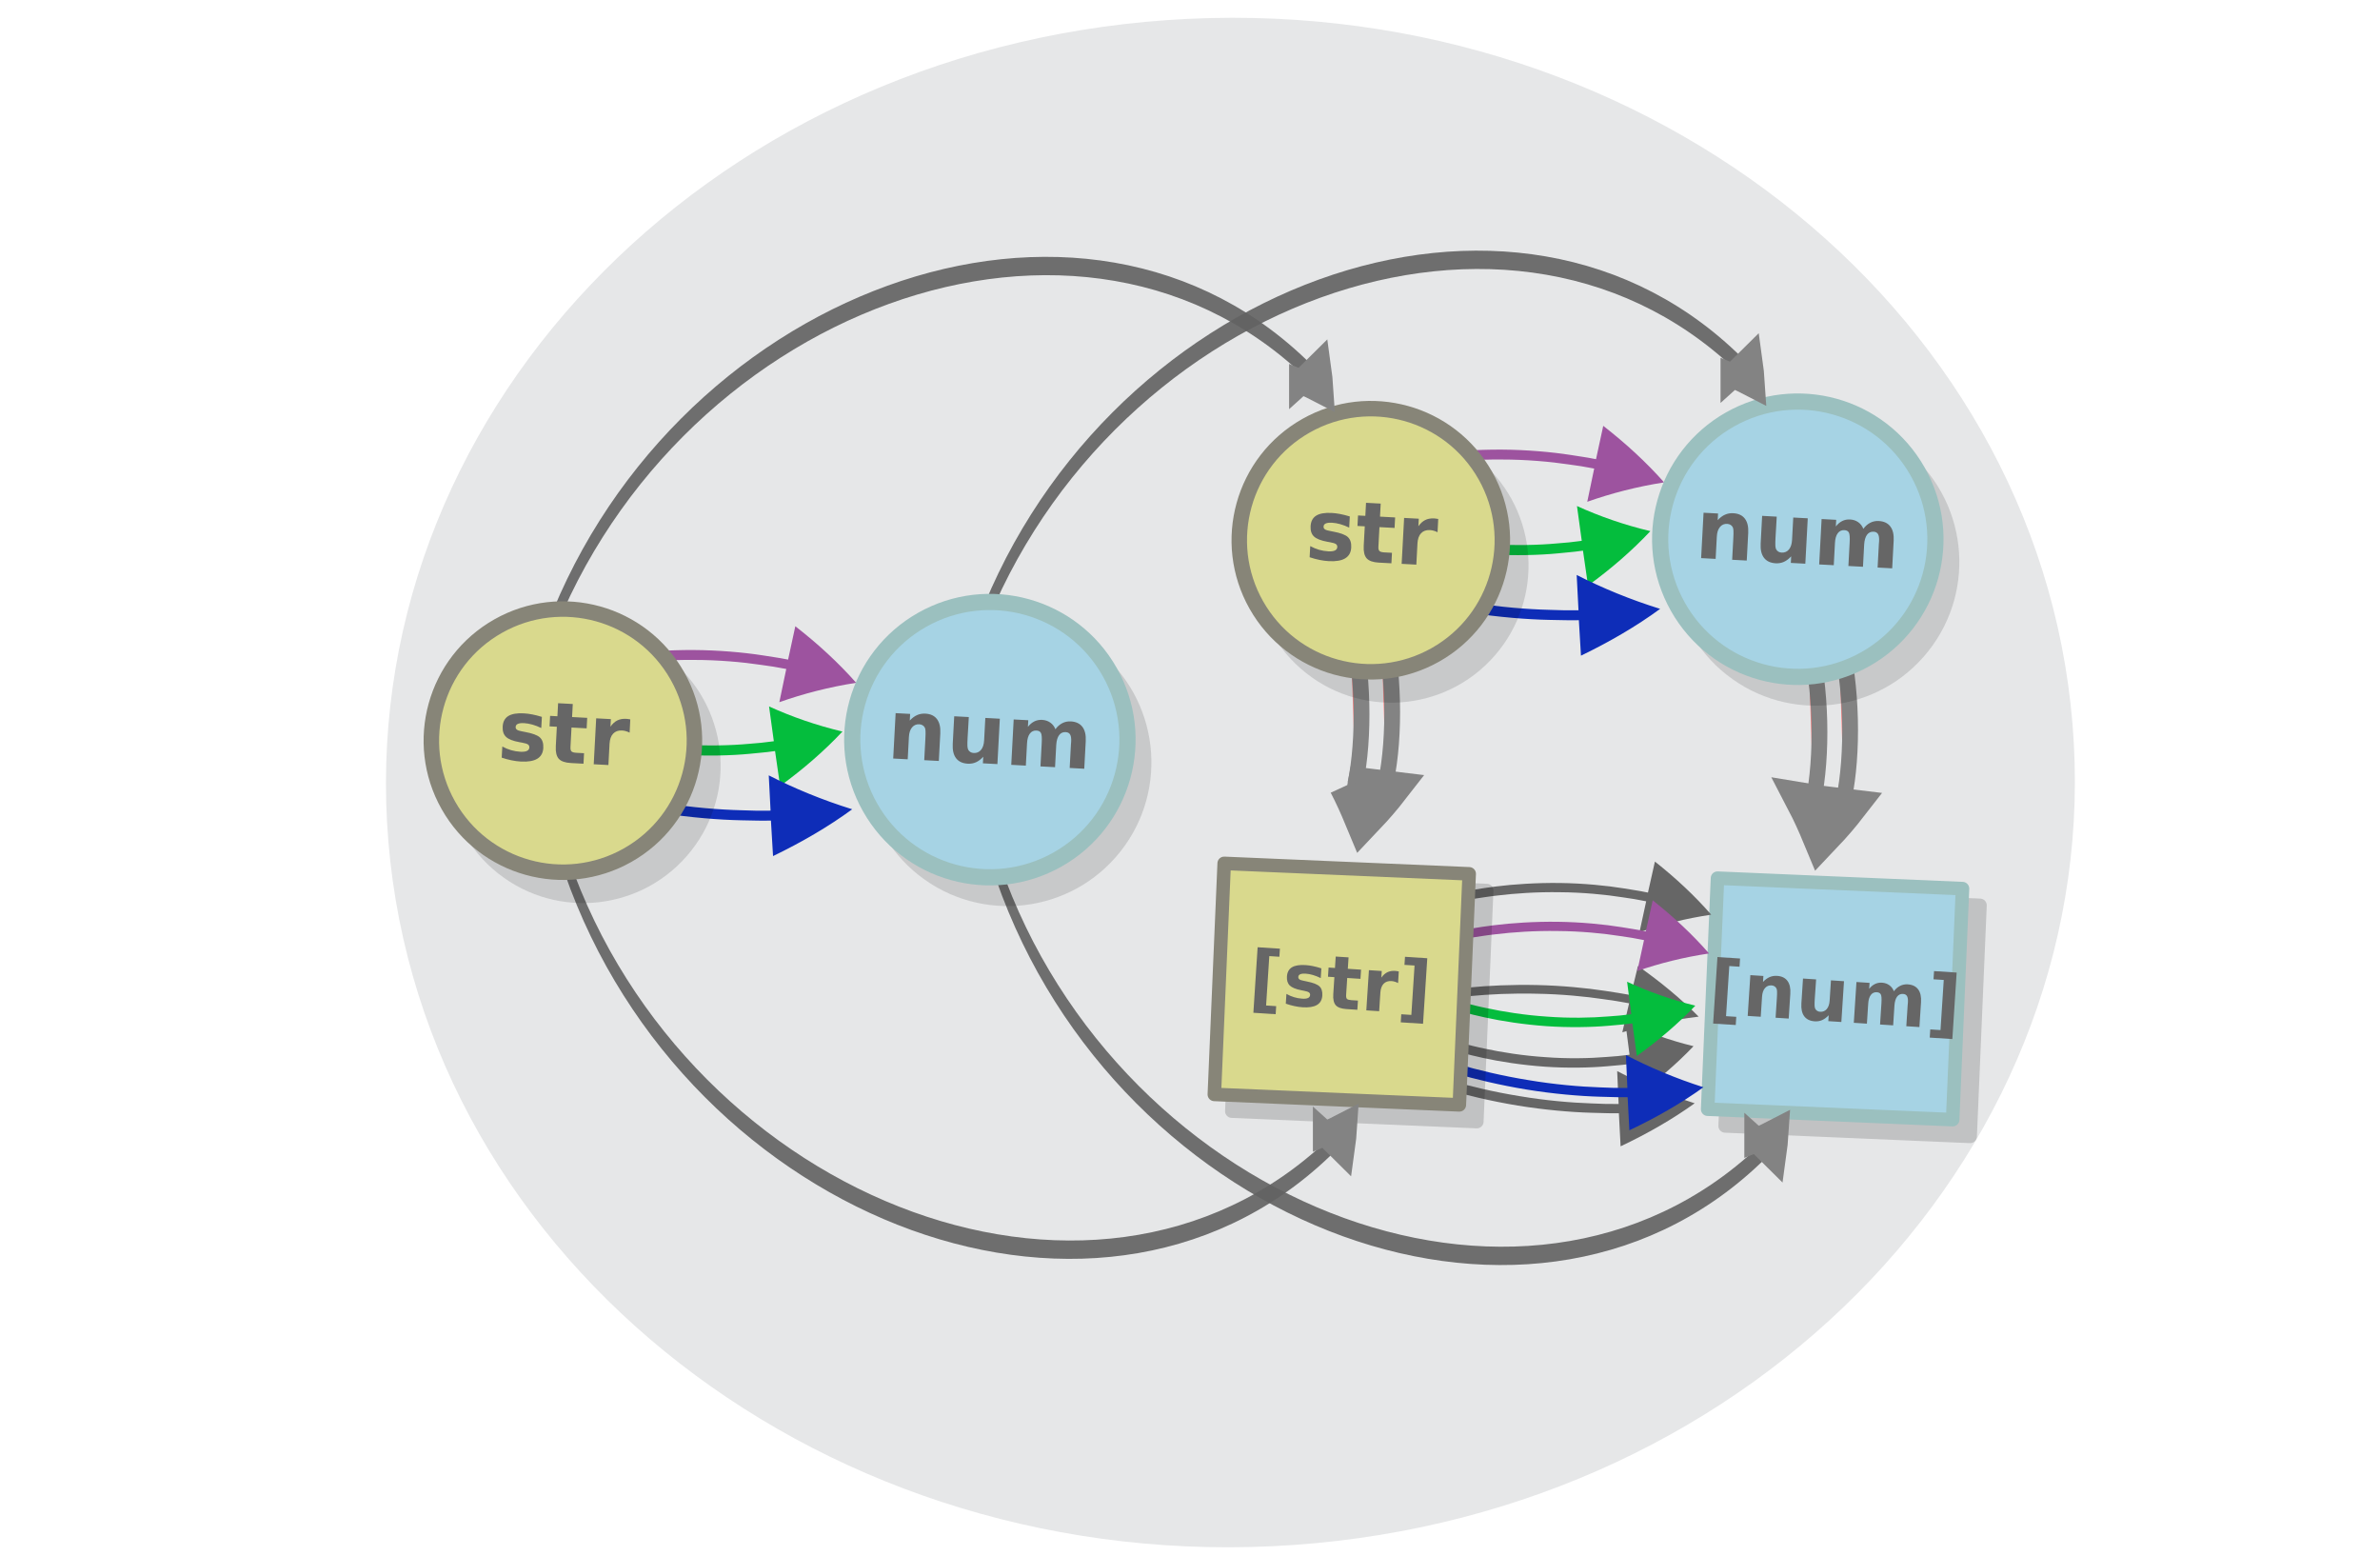
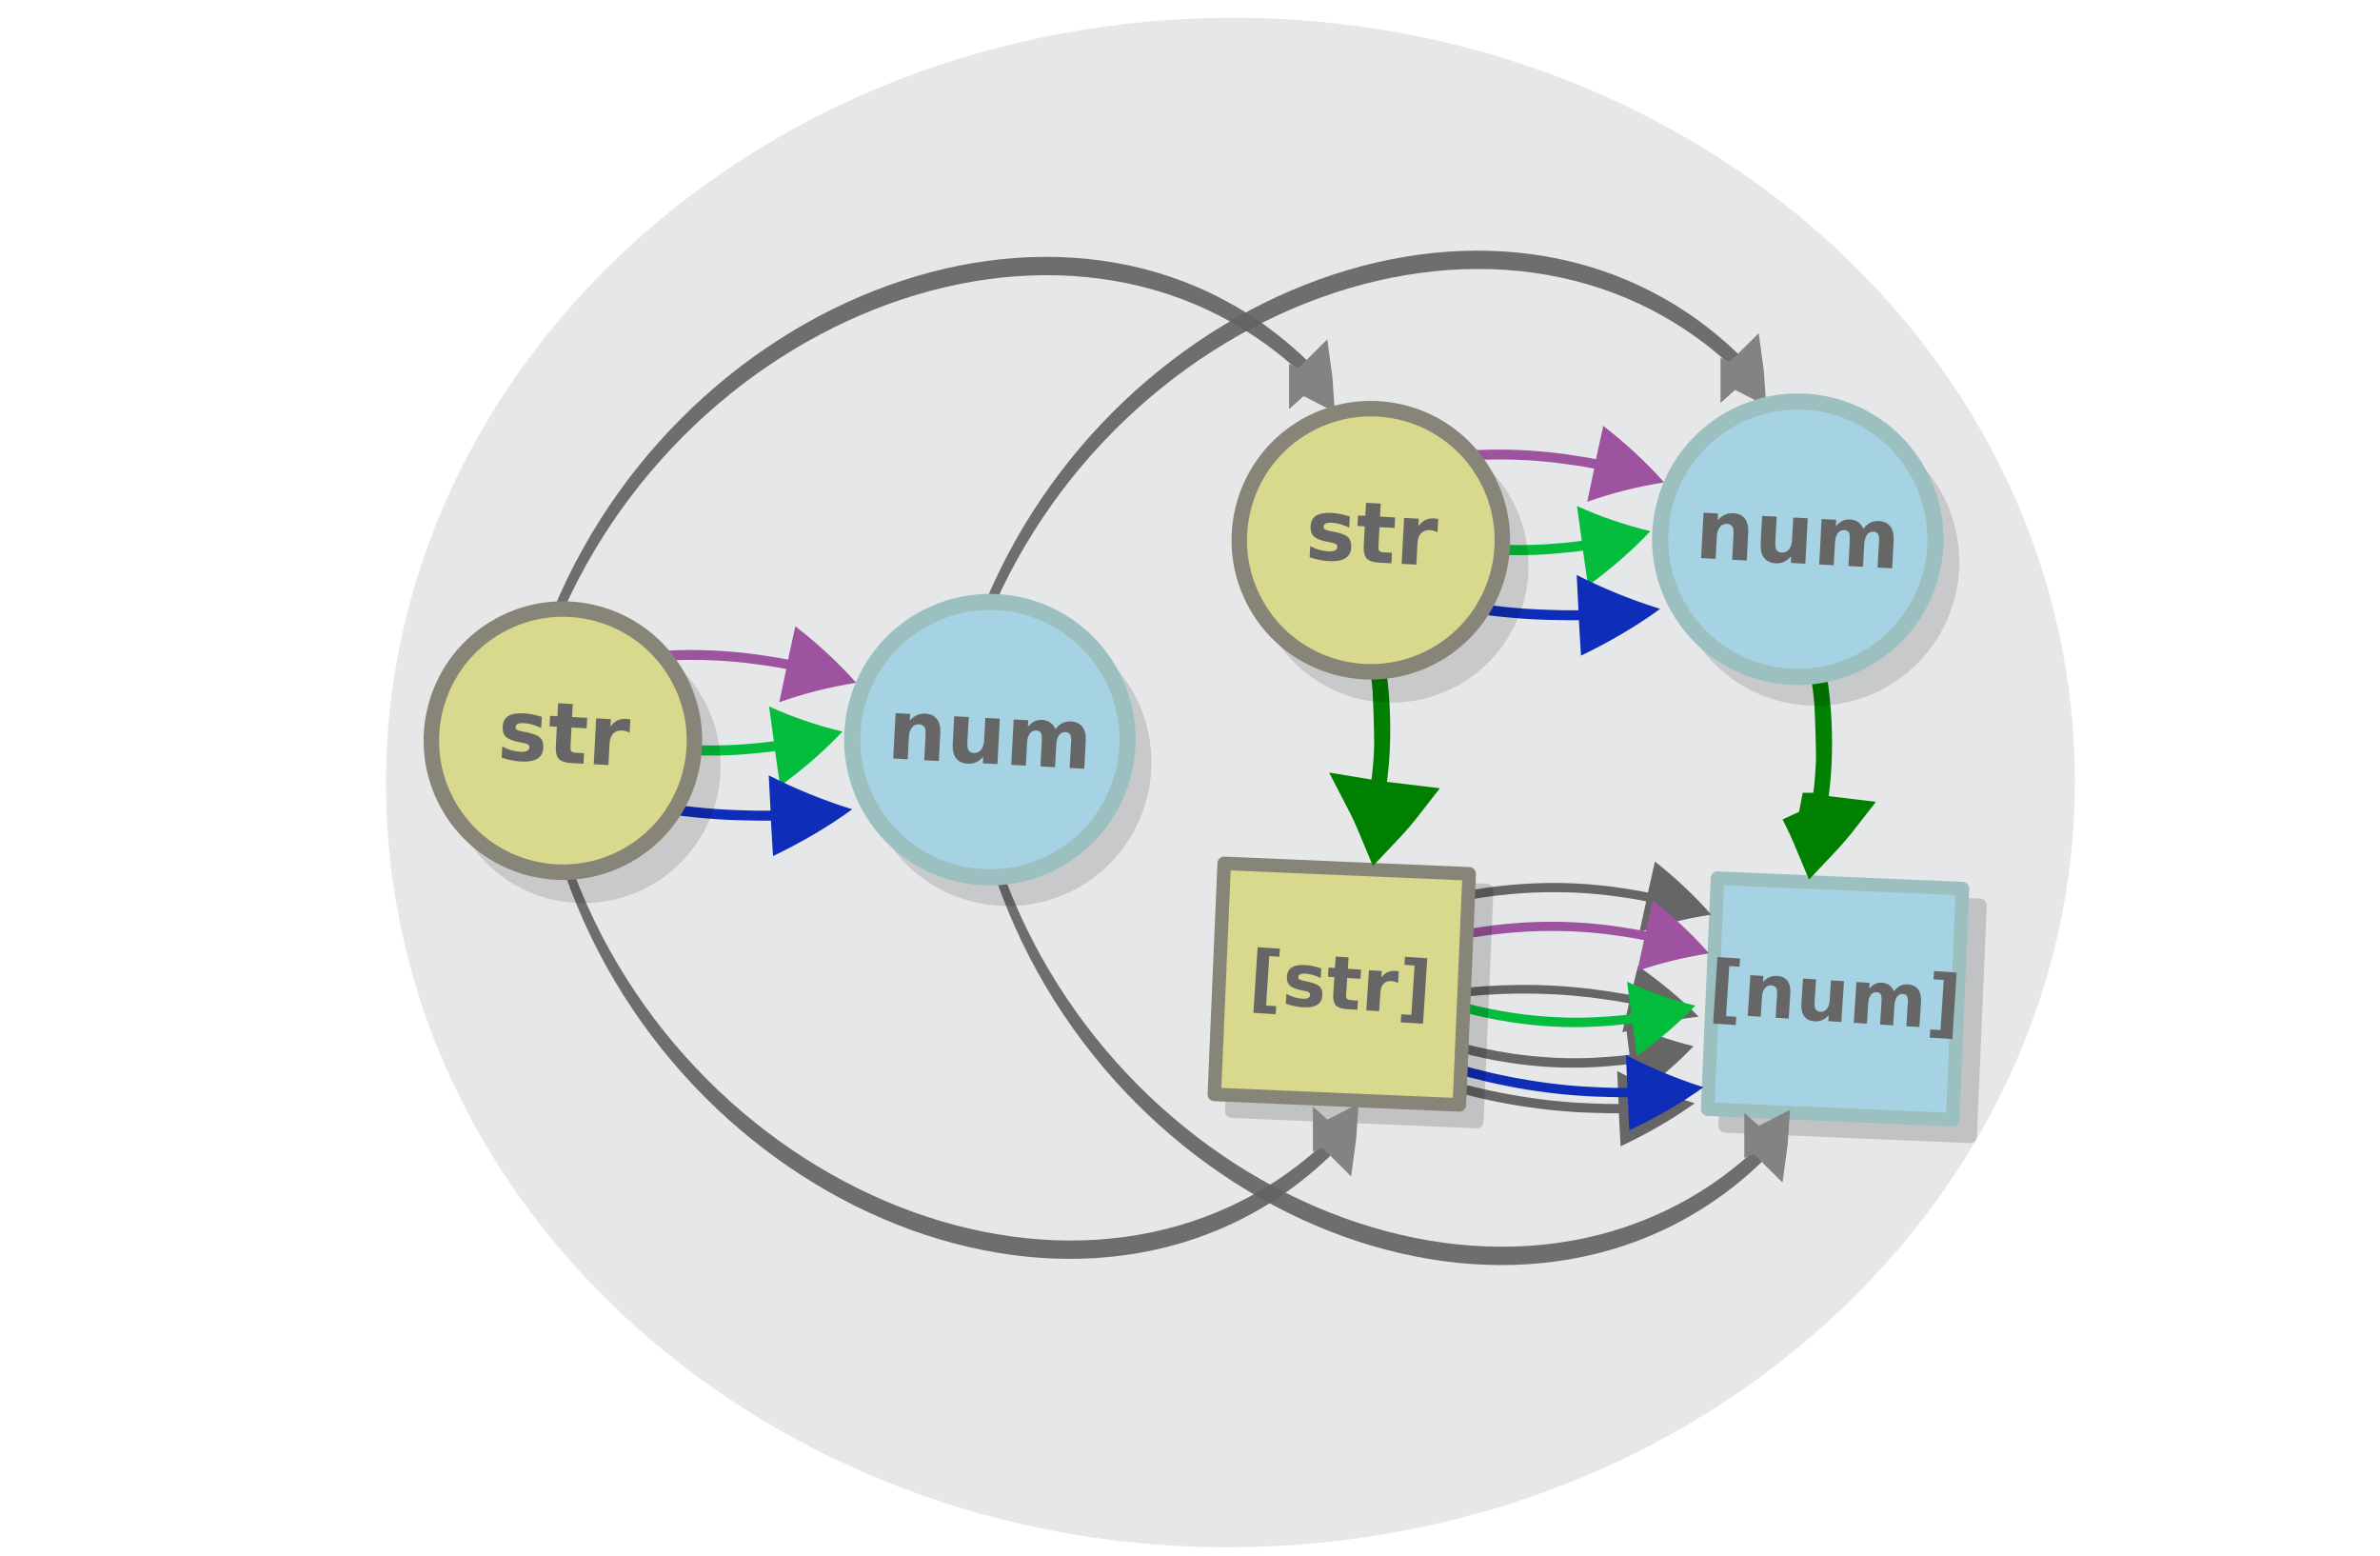
<svg xmlns="http://www.w3.org/2000/svg" viewBox="0 0 595.3 389" version="1.1" id="svg15613" width="595.3" height="389">
  <defs id="defs15617" />
  <g id="g42748" transform="matrix(1.339776,-0.1001714,0.1008048,1.292445,-224.2943,86.39839)" />
  <ellipse style="fill:#e6e7e8;stroke:none;stroke-width:3.188;stroke-miterlimit:10;stroke-dasharray:none;stroke-opacity:1" id="circle15601-9-4-4-5" cy="216.755" cx="290.518" transform="matrix(0.997548,-0.06998561,0.08283441,0.9965633,0,0)" rx="211.134" ry="191.307" />
  <g id="g42748-8" transform="matrix(1.339776,-0.1001714,0.1008048,1.292445,92.3461,66.77204)" />
-   <g style="display:inline;fill:#ff8080;stroke:#838383;stroke-width:6.389;stroke-miterlimit:10" id="g1482-7-0-4" transform="matrix(9.0475613e-4,0.2444303,-0.2766215,0.01882391,422.6813,116.9061)">
-     <path style="fill:#ff8080;stroke-width:36.898" id="path1478-7-9-9" d="m 300.111,308.891 c 11.457,-5.059 23.316,-9.601 35.445,-13.89 -8.574,-7.716 -17.731,-15.117 -27.472,-22.203 -2.745,12.606 -4.334,22.493 -7.973,36.094 z" />
-     <path style="fill:#ff8080;stroke-width:14.277;paint-order:markers fill stroke" id="path1480-1-3-7" d="m 130.205,307.633 c 55.069,-12.453 125.336,-12.587 169.068,-4.248" />
-     <path style="display:inline;fill:#ff8080;stroke:#838383;stroke-width:14.277;stroke-miterlimit:10;paint-order:markers fill stroke" id="path1480-1-3-7-9" d="M 130.147,279.927 C 185.216,267.474 255.483,267.341 299.215,275.679" />
-   </g>
-   <g style="display:inline;fill:#ff8080;stroke:#838383;stroke-width:6.389;stroke-miterlimit:10" id="g1482-7-0-4-6" transform="matrix(9.0475613e-4,0.2444303,-0.2766215,0.01882391,537.2201,121.3668)">
-     <path style="fill:#ff8080;stroke-width:36.898" id="path1478-7-9-9-1" d="m 300.111,308.891 c 11.457,-5.059 23.316,-9.601 35.445,-13.89 -8.574,-7.716 -17.731,-15.117 -27.472,-22.203 -2.745,12.606 -4.334,22.493 -7.973,36.094 z" />
-     <path style="fill:#ff8080;stroke-width:14.277;paint-order:markers fill stroke" id="path1480-1-3-7-93" d="m 130.205,307.633 c 55.069,-12.453 125.336,-12.587 169.068,-4.248" />
-     <path style="display:inline;fill:#ff8080;stroke:#838383;stroke-width:14.277;stroke-miterlimit:10;paint-order:markers fill stroke" id="path1480-1-3-7-9-1" d="M 130.147,279.927 C 185.216,267.474 255.483,267.341 299.215,275.679" />
-   </g>
  <g id="g12404-0" transform="matrix(0.9308336,0.03969588,-0.03969588,0.9308336,237.4048,15.64252)">
    <rect style="opacity:0.162;fill:#000000;fill-opacity:1;stroke:#000000;stroke-width:3.632;stroke-linecap:round;stroke-linejoin:round;stroke-dasharray:none;stroke-opacity:1" id="rect1814-6-6" width="65.833" height="62.063" x="220.303" y="214.203" />
    <rect style="fill:#a6d3e4;fill-opacity:1;stroke:#9bc0bf;stroke-width:3.632;stroke-linecap:round;stroke-linejoin:round;stroke-dasharray:none;stroke-opacity:1" id="rect1814-2" width="65.833" height="62.063" x="215.421" y="209.918" />
    <g aria-label="[num]" transform="rotate(1.270067)" id="text11431-5-2-4-6" style="font-weight:bold;font-size:20.061px;line-height:1.25;-inkscape-font-specification:'sans-serif, Bold';letter-spacing:0px;word-spacing:0px;fill:#666666;stroke-width:0.502">
      <path d="m 221.376,226.218 h 6.083 v 2.204 h -2.753 v 13.479 h 2.753 v 2.204 h -6.083 z" id="path4964" />
      <path d="m 241.535,234.779 v 6.681 h -3.526 v -1.087 -4.026 q 0,-1.42 -0.069,-1.959 -0.059,-0.539 -0.215,-0.793 -0.206,-0.343 -0.558,-0.529 -0.353,-0.196 -0.803,-0.196 -1.097,0 -1.724,0.852 -0.627,0.842 -0.627,2.341 v 5.397 H 230.505 V 230.489 h 3.507 v 1.606 q 0.793,-0.96 1.685,-1.411 0.891,-0.46 1.969,-0.46 1.9,0 2.88,1.166 0.989,1.166 0.989,3.389 z" id="path4966" />
      <path d="m 244.669,237.189 v -6.7 h 3.526 v 1.097 q 0,0.891 -0.01,2.243 -0.01,1.342 -0.01,1.793 0,1.322 0.069,1.91 0.069,0.578 0.235,0.842 0.215,0.343 0.558,0.529 0.353,0.186 0.803,0.186 1.097,0 1.724,-0.842 0.627,-0.842 0.627,-2.341 v -5.417 h 3.507 v 10.971 h -3.507 v -1.587 q -0.793,0.96 -1.685,1.42 -0.882,0.451 -1.949,0.451 -1.9,0 -2.899,-1.166 -0.989,-1.166 -0.989,-3.389 z" id="path4968" />
      <path d="m 269.236,232.311 q 0.666,-1.019 1.577,-1.548 0.921,-0.539 2.018,-0.539 1.891,0 2.88,1.166 0.989,1.166 0.989,3.389 v 6.681 h -3.526 v -5.721 q 0.01,-0.127 0.01,-0.264 0.01,-0.137 0.01,-0.392 0,-1.166 -0.343,-1.685 -0.343,-0.529 -1.107,-0.529 -0.999,0 -1.548,0.823 -0.539,0.823 -0.558,2.38 v 5.388 h -3.526 v -5.721 q 0,-1.822 -0.313,-2.341 -0.313,-0.529 -1.117,-0.529 -1.009,0 -1.557,0.833 -0.549,0.823 -0.549,2.361 v 5.397 h -3.526 V 230.489 h 3.526 v 1.606 q 0.646,-0.931 1.479,-1.401 0.842,-0.47 1.851,-0.47 1.136,0 2.008,0.549 0.872,0.549 1.322,1.538 z" id="path4970" />
      <path d="m 285.732,244.104 h -6.083 v -2.204 h 2.753 v -13.479 h -2.753 v -2.204 h 6.083 z" id="path4972" />
    </g>
  </g>
  <g id="g6483-8" transform="matrix(0.152663,-0.919087,0.919087,0.152663,291.8988,413.0535)">
    <g id="g6612" transform="translate(73.1737,-42.39597)">
      <path id="path2810-7-7" d="m 141.534,88.423 c 0,0 0.269,0.75 0.689,2.05 0.23,0.683 0.498,1.433 0.784,2.358 0.285,0.925 0.61,1.916 0.951,3.083 1.347,4.49 2.781,10.595 3.721,16.748 0.941,6.152 1.368,12.461 1.381,17.186 -0.013,2.329 0.043,4.335 -0.029,5.682 l -0.02,0.848 8.514,0.481 c -3.478,6.298 -7.333,12.104 -11.582,17.242 -2.099,-6.499 -4.758,-12.626 -7.797,-18.223 l 8.475,0.414 0.019,-0.848 c 0.072,-1.348 0.056,-3.286 0.006,-5.574 -0.036,-4.618 -0.446,-10.751 -1.41,-16.795 -0.902,-6.086 -2.318,-12.016 -3.627,-16.44 -0.301,-1.1 -0.626,-2.091 -0.912,-3.016 -0.285,-0.925 -0.554,-1.675 -0.744,-2.291 -0.42,-1.3 -0.649,-1.983 -0.649,-1.983 z" style="fill:#666666;stroke-width:0.089" />
      <path id="path2812-9-5" d="m 113.641,85.101 c 0,0 0.26,0.803 0.667,2.195 0.222,0.731 0.482,1.535 0.759,2.525 0.277,0.99 0.592,2.051 0.923,3.3 1.309,4.806 2.713,11.337 3.655,17.914 0.942,6.577 1.401,13.315 1.457,18.36 0.008,2.487 0.08,4.628 0.025,6.066 l -0.01,0.906 8.015,0.591 c -3.215,6.692 -6.789,12.854 -10.739,18.301 -2.034,-6.958 -4.592,-13.523 -7.503,-19.526 l 7.977,0.52 0.01,-0.906 c 0.055,-1.438 0.022,-3.507 -0.045,-5.951 -0.076,-4.93 -0.518,-11.481 -1.481,-17.943 -0.904,-6.505 -2.291,-12.849 -3.563,-17.584 -0.294,-1.177 -0.608,-2.238 -0.885,-3.228 -0.277,-0.99 -0.537,-1.793 -0.721,-2.453 a 236.446,236.446 0 0 0 -0.629,-2.123 z" style="fill:#666666;stroke-width:0.089" />
      <path id="path2816-2-9" d="m 98.559,92.333 c 0,0 -0.085,0.774 -0.185,2.102 -0.062,0.701 -0.147,1.474 -0.205,2.416 -0.058,0.942 -0.139,1.957 -0.194,3.14 -0.244,4.564 -0.177,10.668 0.397,16.692 0.574,6.024 1.703,12.064 2.855,16.51 0.588,2.187 1.027,4.087 1.432,5.335 l 0.229,0.793 -8.43,2.613 c 5.047,5.039 10.351,9.52 15.885,13.273 0.503,-6.644 1.66,-13.08 3.331,-19.113 l -8.407,2.54 -0.229,-0.793 c -0.405,-1.249 -0.867,-3.076 -1.382,-5.24 -1.103,-4.351 -2.206,-10.222 -2.73,-16.15 -0.597,-5.951 -0.638,-11.887 -0.416,-16.378 0.032,-1.11 0.113,-2.125 0.171,-3.067 0.058,-0.942 0.143,-1.715 0.182,-2.343 0.101,-1.329 0.162,-2.029 0.162,-2.029 z" style="fill:#666666;stroke-width:0.089" />
      <path id="path2814-02-2" d="m 89.344,82.73 c 0,0 -0.157,0.895 -0.381,2.438 -0.127,0.813 -0.284,1.707 -0.43,2.803 -0.146,1.096 -0.321,2.274 -0.486,3.653 -0.67,5.315 -1.17,12.477 -1.157,19.615 0.013,7.138 0.579,14.37 1.319,19.738 0.384,2.643 0.647,4.929 0.935,6.448 l 0.156,0.96 -8.676,1.909 c 4.579,6.596 9.468,12.572 14.655,17.727 1.122,-7.716 2.879,-15.1 5.112,-21.942 l -8.647,1.827 -0.155,-0.96 c -0.288,-1.519 -0.58,-3.723 -0.894,-6.329 -0.698,-5.25 -1.254,-12.281 -1.226,-19.299 -0.042,-7.056 0.469,-14.017 1.109,-19.25 0.135,-1.297 0.311,-2.475 0.456,-3.571 0.146,-1.096 0.303,-1.991 0.4,-2.722 0.224,-1.543 0.351,-2.356 0.351,-2.356 z" style="fill:#666666;stroke-width:0.089" />
    </g>
    <path id="path2810-7" d="m 204.341,47.158 c 0,0 0.269,0.75 0.689,2.05 0.23,0.683 0.498,1.433 0.784,2.358 0.285,0.925 0.61,1.916 0.951,3.083 1.347,4.49 2.781,10.595 3.721,16.748 0.941,6.152 1.368,12.461 1.381,17.186 -0.013,2.329 0.043,4.335 -0.029,5.682 l -0.02,0.848 8.514,0.481 c -3.478,6.298 -7.333,12.104 -11.582,17.242 -2.099,-6.499 -4.758,-12.626 -7.797,-18.223 l 8.475,0.414 0.019,-0.848 c 0.072,-1.348 0.056,-3.286 0.006,-5.574 -0.036,-4.618 -0.446,-10.751 -1.41,-16.795 -0.902,-6.086 -2.318,-12.016 -3.627,-16.44 -0.301,-1.1 -0.626,-2.091 -0.912,-3.016 -0.285,-0.925 -0.554,-1.675 -0.744,-2.291 -0.42,-1.3 -0.649,-1.983 -0.649,-1.983 z" style="fill:#9d539f;stroke-width:0.089" />
    <path id="path2816-2" d="m 182.539,48.622 c 0,0 -0.085,0.774 -0.185,2.102 -0.062,0.701 -0.147,1.474 -0.205,2.416 -0.058,0.942 -0.139,1.957 -0.194,3.14 -0.244,4.564 -0.177,10.668 0.397,16.692 0.574,6.024 1.703,12.064 2.855,16.51 0.588,2.187 1.027,4.087 1.432,5.335 l 0.229,0.793 -8.43,2.613 c 5.047,5.039 10.351,9.52 15.885,13.273 0.503,-6.644 1.66,-13.08 3.331,-19.113 l -8.407,2.54 -0.229,-0.793 c -0.405,-1.249 -0.867,-3.076 -1.382,-5.24 -1.103,-4.351 -2.206,-10.222 -2.73,-16.15 -0.597,-5.951 -0.638,-11.887 -0.416,-16.378 0.032,-1.11 0.113,-2.125 0.171,-3.067 0.058,-0.942 0.143,-1.715 0.182,-2.343 0.101,-1.329 0.162,-2.029 0.162,-2.029 z" style="fill:#04bd3d;stroke-width:0.089" />
    <path id="path2814-02" d="m 167.149,41.949 c 0,0 -0.157,0.895 -0.381,2.438 -0.127,0.813 -0.284,1.707 -0.43,2.803 -0.146,1.096 -0.321,2.274 -0.486,3.653 -0.67,5.315 -1.17,12.477 -1.157,19.615 0.013,7.138 0.579,14.37 1.319,19.738 0.384,2.643 0.647,4.929 0.935,6.448 l 0.156,0.96 -8.676,1.909 c 4.579,6.596 9.468,12.572 14.655,17.727 1.122,-7.716 2.879,-15.1 5.112,-21.942 l -8.647,1.827 -0.155,-0.96 c -0.288,-1.519 -0.58,-3.723 -0.894,-6.329 -0.698,-5.25 -1.254,-12.281 -1.226,-19.299 -0.042,-7.056 0.469,-14.017 1.109,-19.25 0.135,-1.297 0.311,-2.475 0.456,-3.571 0.146,-1.096 0.303,-1.991 0.4,-2.722 0.224,-1.543 0.351,-2.356 0.351,-2.356 z" style="fill:#0e2db8;stroke-width:0.089" />
  </g>
  <g id="g12404" transform="matrix(0.9308336,0.03969588,-0.03969588,0.9308336,114.014,11.94317)">
    <rect style="opacity:0.162;fill:#000000;fill-opacity:1;stroke:#000000;stroke-width:3.632;stroke-linecap:round;stroke-linejoin:round;stroke-dasharray:none;stroke-opacity:1" id="rect1814-6" width="65.833" height="62.063" x="220.303" y="214.203" />
    <rect style="fill:#d9d98d;fill-opacity:1;stroke:#878578;stroke-width:3.632;stroke-linecap:round;stroke-linejoin:round;stroke-dasharray:none;stroke-opacity:1" id="rect1814" width="65.833" height="62.063" x="215.421" y="209.918" />
    <g aria-label="[str]" transform="matrix(1.401408,0.03106989,-0.03106989,1.401408,-81.92415,-95.37304)" id="text11431-5-2-4" style="font-weight:bold;font-size:14.104px;line-height:1.25;-inkscape-font-specification:'sans-serif, Bold';letter-spacing:0px;word-spacing:0px;fill:#666666;stroke-width:0.353">
      <path d="m 224.329,228.644 h 4.277 v 1.55 h -1.935 v 9.476 h 1.935 v 1.55 h -4.277 z" id="path4953" />
      <path d="m 236.774,231.887 v 1.873 q -0.792,-0.331 -1.529,-0.496 -0.737,-0.165 -1.391,-0.165 -0.702,0 -1.047,0.179 -0.337,0.172 -0.337,0.537 0,0.296 0.255,0.455 0.262,0.158 0.93,0.234 l 0.434,0.062 q 1.894,0.241 2.548,0.792 0.654,0.551 0.654,1.729 0,1.233 -0.909,1.853 -0.909,0.62 -2.713,0.62 -0.764,0 -1.584,-0.124 -0.813,-0.117 -1.673,-0.358 v -1.873 q 0.737,0.358 1.508,0.537 0.778,0.179 1.577,0.179 0.723,0 1.088,-0.2 0.365,-0.2 0.365,-0.592 0,-0.331 -0.255,-0.489 -0.248,-0.165 -0.999,-0.255 l -0.434,-0.055 q -1.646,-0.207 -2.307,-0.764 -0.661,-0.558 -0.661,-1.694 0,-1.226 0.84,-1.818 0.84,-0.592 2.576,-0.592 0.682,0 1.432,0.103 0.751,0.103 1.632,0.324 z" id="path4955" />
      <path d="m 241.835,229.456 v 2.19 h 2.541 v 1.763 h -2.541 v 3.271 q 0,0.537 0.213,0.73 0.213,0.186 0.847,0.186 h 1.267 v 1.763 h -2.114 q -1.46,0 -2.073,-0.606 -0.606,-0.613 -0.606,-2.073 v -3.271 h -1.226 v -1.763 h 1.226 v -2.19 z" id="path4957" />
      <path d="m 251.614,233.747 q -0.324,-0.151 -0.647,-0.22 -0.317,-0.076 -0.64,-0.076 -0.95,0 -1.467,0.613 -0.51,0.606 -0.51,1.742 v 3.554 h -2.465 v -7.713 h 2.465 v 1.267 q 0.475,-0.758 1.088,-1.102 0.62,-0.351 1.481,-0.351 0.124,0 0.269,0.014 0.145,0.007 0.42,0.041 z" id="path4959" />
      <path d="m 256.89,241.219 h -4.277 v -1.55 h 1.935 v -9.476 h -1.935 v -1.55 h 4.277 z" id="path4961" />
    </g>
  </g>
  <g id="g6483" transform="rotate(-81.00186,315.8547,-5.87359)">
    <path id="path2810" d="m 202.205,47.375 c 0,0 0.269,0.75 0.689,2.05 0.23,0.683 0.498,1.433 0.784,2.358 0.285,0.925 0.61,1.916 0.951,3.083 1.347,4.49 2.781,10.595 3.721,16.748 0.941,6.152 1.368,12.461 1.381,17.186 -0.013,2.329 0.043,4.335 -0.029,5.682 l -0.02,0.848 8.514,0.481 c -3.478,6.298 -7.333,12.104 -11.582,17.242 -2.099,-6.499 -4.758,-12.626 -7.797,-18.223 l 8.475,0.414 0.019,-0.848 c 0.072,-1.348 0.056,-3.286 0.006,-5.574 -0.036,-4.618 -0.446,-10.751 -1.41,-16.795 -0.902,-6.086 -2.318,-12.016 -3.627,-16.44 -0.301,-1.1 -0.626,-2.091 -0.912,-3.016 -0.285,-0.925 -0.554,-1.675 -0.744,-2.291 -0.42,-1.3 -0.649,-1.983 -0.649,-1.983 z" style="fill:#9d539f;stroke-width:0.089" />
    <path id="path2816" d="m 182.251,48.697 c 0,0 -0.085,0.774 -0.185,2.102 -0.062,0.701 -0.147,1.474 -0.205,2.416 -0.058,0.942 -0.139,1.957 -0.194,3.14 -0.244,4.564 -0.177,10.668 0.397,16.692 0.574,6.024 1.703,12.064 2.855,16.51 0.588,2.187 1.027,4.087 1.432,5.335 l 0.229,0.793 -8.43,2.613 c 5.047,5.039 10.351,9.52 15.885,13.273 0.503,-6.644 1.66,-13.08 3.331,-19.113 l -8.407,2.54 -0.229,-0.793 c -0.405,-1.249 -0.867,-3.076 -1.382,-5.24 -1.103,-4.351 -2.206,-10.222 -2.73,-16.15 -0.597,-5.951 -0.638,-11.887 -0.416,-16.378 0.032,-1.11 0.113,-2.125 0.171,-3.067 0.058,-0.942 0.143,-1.715 0.182,-2.343 0.101,-1.329 0.162,-2.029 0.162,-2.029 z" style="fill:#04bd3d;stroke-width:0.089" />
    <path id="path2814" d="m 169.285,41.731 c 0,0 -0.157,0.895 -0.381,2.438 -0.127,0.813 -0.284,1.707 -0.43,2.803 -0.146,1.096 -0.321,2.274 -0.486,3.653 -0.67,5.315 -1.17,12.477 -1.157,19.615 0.013,7.138 0.579,14.37 1.319,19.738 0.384,2.643 0.647,4.929 0.935,6.448 l 0.156,0.96 -8.676,1.909 c 4.579,6.596 9.468,12.572 14.655,17.727 1.122,-7.716 2.879,-15.1 5.112,-21.942 l -8.647,1.827 -0.155,-0.96 c -0.288,-1.519 -0.58,-3.723 -0.894,-6.329 -0.698,-5.25 -1.254,-12.281 -1.226,-19.299 -0.042,-7.056 0.469,-14.017 1.109,-19.25 0.135,-1.297 0.311,-2.475 0.456,-3.571 0.146,-1.096 0.303,-1.991 0.4,-2.722 0.224,-1.543 0.351,-2.356 0.351,-2.356 z" style="fill:#0e2db8;stroke-width:0.089" />
-   </g>
-   <g id="g12392" transform="matrix(1.392364,0.04353214,-0.04353214,1.392364,247.5498,-220.8185)">
-     <path id="circle268-7-0-7" d="m 93.274,239.963 a 21.972,21.972 0 0 1 4.57,30.736 21.972,21.972 0 0 1 -30.736,4.57 21.972,21.972 0 0 1 -4.57,-30.736 21.972,21.972 0 0 1 30.736,-4.57 z" style="opacity:0.13;stroke:#000000;stroke-width:5.359;stroke-miterlimit:10" />
-     <path id="circle2836-7-0-6" d="m 96.569,240.97 a 23.616,23.616 0 0 1 -7.932,32.443 23.616,23.616 0 0 1 -32.443,-7.932 23.616,23.616 0 0 1 7.932,-32.443 23.616,23.616 0 0 1 32.443,7.932 z" style="fill:#d9d98d;stroke:#878578;stroke-width:2.778;stroke-miterlimit:10" />
-     <g aria-label="str" transform="rotate(1.270067)" id="text11431-5-2-4-1" style="font-weight:bold;font-size:15.097px;line-height:1.25;-inkscape-font-specification:'sans-serif, Bold';letter-spacing:0px;word-spacing:0px;fill:#666666;stroke-width:0.377">
-       <path d="m 77.979,247.41 v 2.005 q -0.848,-0.354 -1.636,-0.531 -0.789,-0.177 -1.489,-0.177 -0.752,0 -1.12,0.192 -0.361,0.184 -0.361,0.575 0,0.317 0.273,0.487 0.28,0.17 0.995,0.251 l 0.464,0.066 q 2.027,0.258 2.727,0.848 0.7,0.59 0.7,1.85 0,1.319 -0.973,1.983 -0.973,0.663 -2.904,0.663 -0.818,0 -1.695,-0.133 -0.87,-0.125 -1.791,-0.383 v -2.005 q 0.789,0.383 1.614,0.575 0.833,0.192 1.688,0.192 0.774,0 1.165,-0.214 0.391,-0.214 0.391,-0.634 0,-0.354 -0.273,-0.523 -0.265,-0.177 -1.069,-0.273 l -0.464,-0.059 q -1.762,-0.221 -2.469,-0.818 -0.708,-0.597 -0.708,-1.813 0,-1.312 0.899,-1.946 0.899,-0.634 2.757,-0.634 0.73,0 1.533,0.111 0.803,0.111 1.747,0.346 z" id="path4946" />
-       <path d="m 83.397,244.808 v 2.344 h 2.72 v 1.887 h -2.72 v 3.501 q 0,0.575 0.229,0.781 0.229,0.199 0.907,0.199 h 1.356 v 1.887 h -2.263 q -1.563,0 -2.219,-0.649 -0.649,-0.656 -0.649,-2.219 v -3.501 h -1.312 v -1.887 h 1.312 v -2.344 z" id="path4948" />
-       <path d="m 93.864,249.4 q -0.346,-0.162 -0.693,-0.236 -0.339,-0.081 -0.686,-0.081 -1.017,0 -1.57,0.656 -0.545,0.649 -0.545,1.865 v 3.804 h -2.639 v -8.256 h 2.639 v 1.356 q 0.509,-0.811 1.165,-1.179 0.663,-0.376 1.585,-0.376 0.133,0 0.287,0.015 0.155,0.007 0.45,0.044 z" id="path4950" />
-     </g>
-   </g>
-   <g id="g12386-1" transform="matrix(1.456864,0.04554874,-0.04554874,1.456864,384.6946,-309.0238)">
-     <path id="circle268-6-9-7-2" d="m 70.348,289.131 a 21.972,21.972 0 0 1 4.57,30.736 21.972,21.972 0 0 1 -30.736,4.57 21.972,21.972 0 0 1 -4.57,-30.736 21.972,21.972 0 0 1 30.736,-4.57 z" style="opacity:0.13;stroke:#000000;stroke-width:5.359;stroke-miterlimit:10" />
-     <path id="circle2818-6-2-7" d="m 74.264,290.723 a 23.616,23.616 0 0 1 -7.932,32.443 23.616,23.616 0 0 1 -32.443,-7.932 23.616,23.616 0 0 1 7.932,-32.443 23.616,23.616 0 0 1 32.443,7.932 z" style="fill:#a6d3e4;fill-opacity:1;stroke:#9bc0bf;stroke-width:2.778;stroke-miterlimit:10;stroke-opacity:1" />
-     <g aria-label="num" transform="rotate(1.270067)" id="text11431-9-8-0" style="font-weight:bold;font-size:14.258px;line-height:1.25;-inkscape-font-specification:'sans-serif, Bold';letter-spacing:0px;word-spacing:0px;fill:#666666;stroke-width:0.356">
-       <path d="m 52.226,301.078 v 4.748 h -2.506 v -0.773 -2.861 q 0,-1.01 -0.049,-1.392 -0.042,-0.383 -0.153,-0.564 -0.146,-0.244 -0.397,-0.376 -0.251,-0.139 -0.571,-0.139 -0.78,0 -1.225,0.606 -0.446,0.599 -0.446,1.664 v 3.836 H 44.387 v -7.798 h 2.492 v 1.142 q 0.564,-0.682 1.197,-1.003 0.634,-0.327 1.399,-0.327 1.351,0 2.047,0.828 0.703,0.828 0.703,2.409 z" id="path4939" />
-       <path d="m 54.454,302.791 v -4.762 h 2.506 v 0.78 q 0,0.634 -0.007,1.594 -0.007,0.954 -0.007,1.274 0,0.94 0.049,1.358 0.049,0.411 0.167,0.599 0.153,0.244 0.397,0.376 0.251,0.132 0.571,0.132 0.78,0 1.225,-0.599 0.446,-0.599 0.446,-1.664 v -3.85 h 2.492 v 7.798 h -2.492 v -1.128 q -0.564,0.682 -1.197,1.01 -0.627,0.32 -1.385,0.32 -1.351,0 -2.061,-0.828 -0.703,-0.828 -0.703,-2.409 z" id="path4941" />
-       <path d="m 71.915,299.324 q 0.473,-0.724 1.121,-1.1 0.654,-0.383 1.434,-0.383 1.344,0 2.047,0.828 0.703,0.828 0.703,2.409 v 4.748 h -2.506 v -4.066 q 0.007,-0.09 0.007,-0.188 0.007,-0.098 0.007,-0.278 0,-0.828 -0.244,-1.197 -0.244,-0.376 -0.787,-0.376 -0.71,0 -1.1,0.585 -0.383,0.585 -0.397,1.692 v 3.829 h -2.506 v -4.066 q 0,-1.295 -0.223,-1.664 -0.223,-0.376 -0.794,-0.376 -0.717,0 -1.107,0.592 -0.39,0.585 -0.39,1.678 v 3.836 h -2.506 v -7.798 h 2.506 v 1.142 q 0.459,-0.661 1.051,-0.996 0.599,-0.334 1.316,-0.334 0.808,0 1.427,0.39 0.62,0.39 0.94,1.093 z" id="path4943" />
-     </g>
  </g>
  <g id="g6483-4" transform="rotate(-81.00186,244.1498,137.4837)">
    <path id="path2810-74" d="m 202.205,47.375 c 0,0 0.269,0.75 0.689,2.05 0.23,0.683 0.498,1.433 0.784,2.358 0.285,0.925 0.61,1.916 0.951,3.083 1.347,4.49 2.781,10.595 3.721,16.748 0.941,6.152 1.368,12.461 1.381,17.186 -0.013,2.329 0.043,4.335 -0.029,5.682 l -0.02,0.848 8.514,0.481 c -3.478,6.298 -7.333,12.104 -11.582,17.242 -2.099,-6.499 -4.758,-12.626 -7.797,-18.223 l 8.475,0.414 0.019,-0.848 c 0.072,-1.348 0.056,-3.286 0.006,-5.574 -0.036,-4.618 -0.446,-10.751 -1.41,-16.795 -0.902,-6.086 -2.318,-12.016 -3.627,-16.44 -0.301,-1.1 -0.626,-2.091 -0.912,-3.016 -0.285,-0.925 -0.554,-1.675 -0.744,-2.291 -0.42,-1.3 -0.649,-1.983 -0.649,-1.983 z" style="fill:#9d539f;stroke-width:0.089" />
    <path id="path2816-4" d="m 182.251,48.697 c 0,0 -0.085,0.774 -0.185,2.102 -0.062,0.701 -0.147,1.474 -0.205,2.416 -0.058,0.942 -0.139,1.957 -0.194,3.14 -0.244,4.564 -0.177,10.668 0.397,16.692 0.574,6.024 1.703,12.064 2.855,16.51 0.588,2.187 1.027,4.087 1.432,5.335 l 0.229,0.793 -8.43,2.613 c 5.047,5.039 10.351,9.52 15.885,13.273 0.503,-6.644 1.66,-13.08 3.331,-19.113 l -8.407,2.54 -0.229,-0.793 c -0.405,-1.249 -0.867,-3.076 -1.382,-5.24 -1.103,-4.351 -2.206,-10.222 -2.73,-16.15 -0.597,-5.951 -0.638,-11.887 -0.416,-16.378 0.032,-1.11 0.113,-2.125 0.171,-3.067 0.058,-0.942 0.143,-1.715 0.182,-2.343 0.101,-1.329 0.162,-2.029 0.162,-2.029 z" style="fill:#04bd3d;stroke-width:0.089" />
    <path id="path2814-3" d="m 169.285,41.731 c 0,0 -0.157,0.895 -0.381,2.438 -0.127,0.813 -0.284,1.707 -0.43,2.803 -0.146,1.096 -0.321,2.274 -0.486,3.653 -0.67,5.315 -1.17,12.477 -1.157,19.615 0.013,7.138 0.579,14.37 1.319,19.738 0.384,2.643 0.647,4.929 0.935,6.448 l 0.156,0.96 -8.676,1.909 c 4.579,6.596 9.468,12.572 14.655,17.727 1.122,-7.716 2.879,-15.1 5.112,-21.942 l -8.647,1.827 -0.155,-0.96 c -0.288,-1.519 -0.58,-3.723 -0.894,-6.329 -0.698,-5.25 -1.254,-12.281 -1.226,-19.299 -0.042,-7.056 0.469,-14.017 1.109,-19.25 0.135,-1.297 0.311,-2.475 0.456,-3.571 0.146,-1.096 0.303,-1.991 0.4,-2.722 0.224,-1.543 0.351,-2.356 0.351,-2.356 z" style="fill:#0e2db8;stroke-width:0.089" />
  </g>
  <g id="g20349" transform="translate(6.318414,67.1578)">
    <g transform="matrix(0.1318192,-0.0215997,0.02207001,0.4196856,385.7272,-58.58271)" style="display:inline;opacity:0.91;fill:#dddddd;stroke:#626262;stroke-width:11.105;stroke-miterlimit:10;stroke-dasharray:none;stroke-opacity:1" id="g16254-4">
      <path style="fill:none;stroke:#626262;stroke-width:10.909;stroke-miterlimit:10;stroke-dasharray:none;stroke-opacity:1;paint-order:markers fill stroke" id="path1480-1-3-1-5-7-5-05-2" d="M -1176.174,302.645 C -914.449,108.681 -104.67,54.838 303.994,216.713" />
    </g>
    <path style="display:inline;fill:#dddddd;stroke:#838383;stroke-width:6.079;stroke-miterlimit:10" id="path1478-7-9-4-3" d="m 427.071,26.806 c 1.684,0.679 3.359,1.482 5.037,2.356 -0.135,-2.179 -0.362,-4.384 -0.68,-6.615 -1.518,1.493 -2.65,2.733 -4.357,4.26 z" />
  </g>
  <g id="g20349-2" transform="translate(-101.5955,68.70717)">
    <g transform="matrix(0.1318192,-0.0215997,0.02207001,0.4196856,385.7272,-58.58271)" style="display:inline;opacity:0.91;fill:#dddddd;stroke:#626262;stroke-width:11.105;stroke-miterlimit:10;stroke-dasharray:none;stroke-opacity:1" id="g16254-4-6">
      <path style="fill:none;stroke:#626262;stroke-width:10.909;stroke-miterlimit:10;stroke-dasharray:none;stroke-opacity:1;paint-order:markers fill stroke" id="path1480-1-3-1-5-7-5-05-2-6" d="M -1176.174,302.645 C -914.449,108.681 -104.67,54.838 303.994,216.713" />
    </g>
    <path style="display:inline;fill:#dddddd;stroke:#838383;stroke-width:6.079;stroke-miterlimit:10" id="path1478-7-9-4-3-4" d="m 427.071,26.806 c 1.684,0.679 3.359,1.482 5.037,2.356 -0.135,-2.179 -0.362,-4.384 -0.68,-6.615 -1.518,1.493 -2.65,2.733 -4.357,4.26 z" />
  </g>
  <g id="g20349-9" transform="matrix(1,0,0,-1,12.27065,311.8561)">
    <g transform="matrix(0.1318192,-0.0215997,0.02207001,0.4196856,385.7272,-58.58271)" style="display:inline;opacity:0.91;fill:#dddddd;stroke:#626262;stroke-width:11.105;stroke-miterlimit:10;stroke-dasharray:none;stroke-opacity:1" id="g16254-4-5">
      <path style="fill:none;stroke:#626262;stroke-width:10.909;stroke-miterlimit:10;stroke-dasharray:none;stroke-opacity:1;paint-order:markers fill stroke" id="path1480-1-3-1-5-7-5-05-2-0" d="M -1176.174,302.645 C -914.449,108.681 -104.67,54.838 303.994,216.713" />
    </g>
    <path style="display:inline;fill:#dddddd;stroke:#838383;stroke-width:6.079;stroke-miterlimit:10" id="path1478-7-9-4-3-48" d="m 427.071,26.806 c 1.684,0.679 3.359,1.482 5.037,2.356 -0.135,-2.179 -0.362,-4.384 -0.68,-6.615 -1.518,1.493 -2.65,2.733 -4.357,4.26 z" />
  </g>
  <g id="g20349-2-7" transform="matrix(1,0,0,-1,-95.64328,310.3067)">
    <g transform="matrix(0.1318192,-0.0215997,0.02207001,0.4196856,385.7272,-58.58271)" style="display:inline;opacity:0.91;fill:#dddddd;stroke:#626262;stroke-width:11.105;stroke-miterlimit:10;stroke-dasharray:none;stroke-opacity:1" id="g16254-4-6-1">
      <path style="fill:none;stroke:#626262;stroke-width:10.909;stroke-miterlimit:10;stroke-dasharray:none;stroke-opacity:1;paint-order:markers fill stroke" id="path1480-1-3-1-5-7-5-05-2-6-7" d="M -1176.174,302.645 C -914.449,108.681 -104.67,54.838 303.994,216.713" />
    </g>
    <path style="display:inline;fill:#dddddd;stroke:#838383;stroke-width:6.079;stroke-miterlimit:10" id="path1478-7-9-4-3-4-2" d="m 427.071,26.806 c 1.684,0.679 3.359,1.482 5.037,2.356 -0.135,-2.179 -0.362,-4.384 -0.68,-6.615 -1.518,1.493 -2.65,2.733 -4.357,4.26 z" />
  </g>
  <g id="g12392-0" transform="matrix(1.392364,0.04353214,-0.04353214,1.392364,45.46659,-170.7052)">
    <path id="circle268-7-0-7-7" d="m 93.274,239.963 a 21.972,21.972 0 0 1 4.57,30.736 21.972,21.972 0 0 1 -30.736,4.57 21.972,21.972 0 0 1 -4.57,-30.736 21.972,21.972 0 0 1 30.736,-4.57 z" style="opacity:0.13;stroke:#000000;stroke-width:5.359;stroke-miterlimit:10" />
    <path id="circle2836-7-0-6-8" d="m 96.569,240.97 a 23.616,23.616 0 0 1 -7.932,32.443 23.616,23.616 0 0 1 -32.443,-7.932 23.616,23.616 0 0 1 7.932,-32.443 23.616,23.616 0 0 1 32.443,7.932 z" style="fill:#d9d98d;stroke:#878578;stroke-width:2.778;stroke-miterlimit:10" />
    <g aria-label="str" transform="rotate(1.270067)" id="text11431-5-2-4-1-6" style="font-weight:bold;font-size:15.097px;line-height:1.25;-inkscape-font-specification:'sans-serif, Bold';letter-spacing:0px;word-spacing:0px;fill:#666666;stroke-width:0.377">
      <path d="m 77.979,247.41 v 2.005 q -0.848,-0.354 -1.636,-0.531 -0.789,-0.177 -1.489,-0.177 -0.752,0 -1.12,0.192 -0.361,0.184 -0.361,0.575 0,0.317 0.273,0.487 0.28,0.17 0.995,0.251 l 0.464,0.066 q 2.027,0.258 2.727,0.848 0.7,0.59 0.7,1.85 0,1.319 -0.973,1.983 -0.973,0.663 -2.904,0.663 -0.818,0 -1.695,-0.133 -0.87,-0.125 -1.791,-0.383 v -2.005 q 0.789,0.383 1.614,0.575 0.833,0.192 1.688,0.192 0.774,0 1.165,-0.214 0.391,-0.214 0.391,-0.634 0,-0.354 -0.273,-0.523 -0.265,-0.177 -1.069,-0.273 l -0.464,-0.059 q -1.762,-0.221 -2.469,-0.818 -0.708,-0.597 -0.708,-1.813 0,-1.312 0.899,-1.946 0.899,-0.634 2.757,-0.634 0.73,0 1.533,0.111 0.803,0.111 1.747,0.346 z" id="path4946-8" />
      <path d="m 83.397,244.808 v 2.344 h 2.72 v 1.887 h -2.72 v 3.501 q 0,0.575 0.229,0.781 0.229,0.199 0.907,0.199 h 1.356 v 1.887 h -2.263 q -1.563,0 -2.219,-0.649 -0.649,-0.656 -0.649,-2.219 v -3.501 h -1.312 v -1.887 h 1.312 v -2.344 z" id="path4948-8" />
      <path d="m 93.864,249.4 q -0.346,-0.162 -0.693,-0.236 -0.339,-0.081 -0.686,-0.081 -1.017,0 -1.57,0.656 -0.545,0.649 -0.545,1.865 v 3.804 h -2.639 v -8.256 h 2.639 v 1.356 q 0.509,-0.811 1.165,-1.179 0.663,-0.376 1.585,-0.376 0.133,0 0.287,0.015 0.155,0.007 0.45,0.044 z" id="path4950-4" />
    </g>
  </g>
  <g id="g12386-1-3" transform="matrix(1.456864,0.04554874,-0.04554874,1.456864,182.6114,-258.9105)">
    <path id="circle268-6-9-7-2-1" d="m 70.348,289.131 a 21.972,21.972 0 0 1 4.57,30.736 21.972,21.972 0 0 1 -30.736,4.57 21.972,21.972 0 0 1 -4.57,-30.736 21.972,21.972 0 0 1 30.736,-4.57 z" style="opacity:0.13;stroke:#000000;stroke-width:5.359;stroke-miterlimit:10" />
    <path id="circle2818-6-2-7-4" d="m 74.264,290.723 a 23.616,23.616 0 0 1 -7.932,32.443 23.616,23.616 0 0 1 -32.443,-7.932 23.616,23.616 0 0 1 7.932,-32.443 23.616,23.616 0 0 1 32.443,7.932 z" style="fill:#a6d3e4;fill-opacity:1;stroke:#9bc0bf;stroke-width:2.778;stroke-miterlimit:10;stroke-opacity:1" />
    <g aria-label="num" transform="rotate(1.270067)" id="text11431-9-8-0-9" style="font-weight:bold;font-size:14.258px;line-height:1.25;-inkscape-font-specification:'sans-serif, Bold';letter-spacing:0px;word-spacing:0px;fill:#666666;stroke-width:0.356">
      <path d="m 52.226,301.078 v 4.748 h -2.506 v -0.773 -2.861 q 0,-1.01 -0.049,-1.392 -0.042,-0.383 -0.153,-0.564 -0.146,-0.244 -0.397,-0.376 -0.251,-0.139 -0.571,-0.139 -0.78,0 -1.225,0.606 -0.446,0.599 -0.446,1.664 v 3.836 H 44.387 v -7.798 h 2.492 v 1.142 q 0.564,-0.682 1.197,-1.003 0.634,-0.327 1.399,-0.327 1.351,0 2.047,0.828 0.703,0.828 0.703,2.409 z" id="path4939-2" />
      <path d="m 54.454,302.791 v -4.762 h 2.506 v 0.78 q 0,0.634 -0.007,1.594 -0.007,0.954 -0.007,1.274 0,0.94 0.049,1.358 0.049,0.411 0.167,0.599 0.153,0.244 0.397,0.376 0.251,0.132 0.571,0.132 0.78,0 1.225,-0.599 0.446,-0.599 0.446,-1.664 v -3.85 h 2.492 v 7.798 h -2.492 v -1.128 q -0.564,0.682 -1.197,1.01 -0.627,0.32 -1.385,0.32 -1.351,0 -2.061,-0.828 -0.703,-0.828 -0.703,-2.409 z" id="path4941-0" />
      <path d="m 71.915,299.324 q 0.473,-0.724 1.121,-1.1 0.654,-0.383 1.434,-0.383 1.344,0 2.047,0.828 0.703,0.828 0.703,2.409 v 4.748 h -2.506 v -4.066 q 0.007,-0.09 0.007,-0.188 0.007,-0.098 0.007,-0.278 0,-0.828 -0.244,-1.197 -0.244,-0.376 -0.787,-0.376 -0.71,0 -1.1,0.585 -0.383,0.585 -0.397,1.692 v 3.829 h -2.506 v -4.066 q 0,-1.295 -0.223,-1.664 -0.223,-0.376 -0.794,-0.376 -0.717,0 -1.107,0.592 -0.39,0.585 -0.39,1.678 v 3.836 h -2.506 v -7.798 h 2.506 v 1.142 q 0.459,-0.661 1.051,-0.996 0.599,-0.334 1.316,-0.334 0.808,0 1.427,0.39 0.62,0.39 0.94,1.093 z" id="path4943-6" />
    </g>
  </g>
+   <g style="display:inline;fill:#008000;stroke:#008000;stroke-width:6.389;stroke-miterlimit:10" id="g1482-7-0-4" transform="matrix(9.0475613e-4,0.2444303,-0.2766215,0.01882391,426.6246,120.1968)">
+     <path style="fill:#008000;stroke:#008000;stroke-width:36.898" id="path1478-7-9-9" d="m 300.111,308.891 c 11.457,-5.059 23.316,-9.601 35.445,-13.89 -8.574,-7.716 -17.731,-15.117 -27.472,-22.203 -2.745,12.606 -4.334,22.493 -7.973,36.094 z" />
+     <path style="fill:#008000;stroke:#008000;stroke-width:14.277;paint-order:markers fill stroke" id="path1480-1-3-7" d="M 132.769,303.081 C 187.838,290.627 258.105,290.494 301.837,298.833" />
+   </g>
+   <g style="display:inline;fill:#008000;stroke:#008000;stroke-width:6.389;stroke-miterlimit:10" id="g1482-7-0-4-6" transform="matrix(9.0475613e-4,0.2444303,-0.2766215,0.01882391,537.3144,124.1341)">
+     <path style="fill:#008000;stroke:#008000;stroke-width:36.898" id="path1478-7-9-9-1" d="m 297.447,314.742 c 11.457,-5.059 23.316,-9.601 35.445,-13.89 -8.574,-7.716 -17.731,-15.117 -27.472,-22.203 -2.745,12.606 -4.334,22.493 -7.973,36.094 z" />
+     <path style="fill:#008000;stroke:#008000;stroke-width:14.277;paint-order:markers fill stroke" id="path1480-1-3-7-93" d="m 130.506,303.73 c 55.069,-12.453 125.336,-12.587 169.068,-4.248" />
+   </g>
+   <g id="g12392" transform="matrix(1.392364,0.04353214,-0.04353214,1.392364,247.5498,-220.8185)">
+     <path id="circle268-7-0-7" d="m 93.274,239.963 a 21.972,21.972 0 0 1 4.57,30.736 21.972,21.972 0 0 1 -30.736,4.57 21.972,21.972 0 0 1 -4.57,-30.736 21.972,21.972 0 0 1 30.736,-4.57 z" style="opacity:0.13;stroke:#000000;stroke-width:5.359;stroke-miterlimit:10" />
+     <path id="circle2836-7-0-6" d="m 96.569,240.97 a 23.616,23.616 0 0 1 -7.932,32.443 23.616,23.616 0 0 1 -32.443,-7.932 23.616,23.616 0 0 1 7.932,-32.443 23.616,23.616 0 0 1 32.443,7.932 z" style="fill:#d9d98d;stroke:#878578;stroke-width:2.778;stroke-miterlimit:10" />
+     <g aria-label="str" transform="rotate(1.270067)" id="text11431-5-2-4-1" style="font-weight:bold;font-size:15.097px;line-height:1.25;-inkscape-font-specification:'sans-serif, Bold';letter-spacing:0px;word-spacing:0px;fill:#666666;stroke-width:0.377">
+       <path d="m 77.979,247.41 v 2.005 q -0.848,-0.354 -1.636,-0.531 -0.789,-0.177 -1.489,-0.177 -0.752,0 -1.12,0.192 -0.361,0.184 -0.361,0.575 0,0.317 0.273,0.487 0.28,0.17 0.995,0.251 l 0.464,0.066 q 2.027,0.258 2.727,0.848 0.7,0.59 0.7,1.85 0,1.319 -0.973,1.983 -0.973,0.663 -2.904,0.663 -0.818,0 -1.695,-0.133 -0.87,-0.125 -1.791,-0.383 v -2.005 q 0.789,0.383 1.614,0.575 0.833,0.192 1.688,0.192 0.774,0 1.165,-0.214 0.391,-0.214 0.391,-0.634 0,-0.354 -0.273,-0.523 -0.265,-0.177 -1.069,-0.273 l -0.464,-0.059 q -1.762,-0.221 -2.469,-0.818 -0.708,-0.597 -0.708,-1.813 0,-1.312 0.899,-1.946 0.899,-0.634 2.757,-0.634 0.73,0 1.533,0.111 0.803,0.111 1.747,0.346 z" id="path4946" />
+       <path d="m 83.397,244.808 v 2.344 h 2.72 v 1.887 h -2.72 v 3.501 q 0,0.575 0.229,0.781 0.229,0.199 0.907,0.199 h 1.356 v 1.887 h -2.263 q -1.563,0 -2.219,-0.649 -0.649,-0.656 -0.649,-2.219 v -3.501 h -1.312 v -1.887 h 1.312 v -2.344 z" id="path4948" />
+       <path d="m 93.864,249.4 q -0.346,-0.162 -0.693,-0.236 -0.339,-0.081 -0.686,-0.081 -1.017,0 -1.57,0.656 -0.545,0.649 -0.545,1.865 v 3.804 h -2.639 v -8.256 h 2.639 v 1.356 q 0.509,-0.811 1.165,-1.179 0.663,-0.376 1.585,-0.376 0.133,0 0.287,0.015 0.155,0.007 0.45,0.044 z" id="path4950" />
+     </g>
+   </g>
+   <g id="g12386-1" transform="matrix(1.456864,0.04554874,-0.04554874,1.456864,384.6946,-309.0238)">
+     <path id="circle268-6-9-7-2" d="m 70.348,289.131 a 21.972,21.972 0 0 1 4.57,30.736 21.972,21.972 0 0 1 -30.736,4.57 21.972,21.972 0 0 1 -4.57,-30.736 21.972,21.972 0 0 1 30.736,-4.57 z" style="opacity:0.13;stroke:#000000;stroke-width:5.359;stroke-miterlimit:10" />
+     <path id="circle2818-6-2-7" d="m 74.264,290.723 a 23.616,23.616 0 0 1 -7.932,32.443 23.616,23.616 0 0 1 -32.443,-7.932 23.616,23.616 0 0 1 7.932,-32.443 23.616,23.616 0 0 1 32.443,7.932 z" style="fill:#a6d3e4;fill-opacity:1;stroke:#9bc0bf;stroke-width:2.778;stroke-miterlimit:10;stroke-opacity:1" />
+     <g aria-label="num" transform="rotate(1.270067)" id="text11431-9-8-0" style="font-weight:bold;font-size:14.258px;line-height:1.25;-inkscape-font-specification:'sans-serif, Bold';letter-spacing:0px;word-spacing:0px;fill:#666666;stroke-width:0.356">
+       <path d="m 52.226,301.078 v 4.748 h -2.506 v -0.773 -2.861 q 0,-1.01 -0.049,-1.392 -0.042,-0.383 -0.153,-0.564 -0.146,-0.244 -0.397,-0.376 -0.251,-0.139 -0.571,-0.139 -0.78,0 -1.225,0.606 -0.446,0.599 -0.446,1.664 v 3.836 H 44.387 v -7.798 h 2.492 v 1.142 q 0.564,-0.682 1.197,-1.003 0.634,-0.327 1.399,-0.327 1.351,0 2.047,0.828 0.703,0.828 0.703,2.409 z" id="path4939" />
+       <path d="m 54.454,302.791 v -4.762 h 2.506 v 0.78 q 0,0.634 -0.007,1.594 -0.007,0.954 -0.007,1.274 0,0.94 0.049,1.358 0.049,0.411 0.167,0.599 0.153,0.244 0.397,0.376 0.251,0.132 0.571,0.132 0.78,0 1.225,-0.599 0.446,-0.599 0.446,-1.664 v -3.85 h 2.492 v 7.798 h -2.492 v -1.128 q -0.564,0.682 -1.197,1.01 -0.627,0.32 -1.385,0.32 -1.351,0 -2.061,-0.828 -0.703,-0.828 -0.703,-2.409 z" id="path4941" />
+       <path d="m 71.915,299.324 q 0.473,-0.724 1.121,-1.1 0.654,-0.383 1.434,-0.383 1.344,0 2.047,0.828 0.703,0.828 0.703,2.409 v 4.748 h -2.506 v -4.066 q 0.007,-0.09 0.007,-0.188 0.007,-0.098 0.007,-0.278 0,-0.828 -0.244,-1.197 -0.244,-0.376 -0.787,-0.376 -0.71,0 -1.1,0.585 -0.383,0.585 -0.397,1.692 v 3.829 h -2.506 v -4.066 q 0,-1.295 -0.223,-1.664 -0.223,-0.376 -0.794,-0.376 -0.717,0 -1.107,0.592 -0.39,0.585 -0.39,1.678 v 3.836 h -2.506 v -7.798 h 2.506 v 1.142 q 0.459,-0.661 1.051,-0.996 0.599,-0.334 1.316,-0.334 0.808,0 1.427,0.39 0.62,0.39 0.94,1.093 z" id="path4943" />
+     </g>
+   </g>
</svg>
